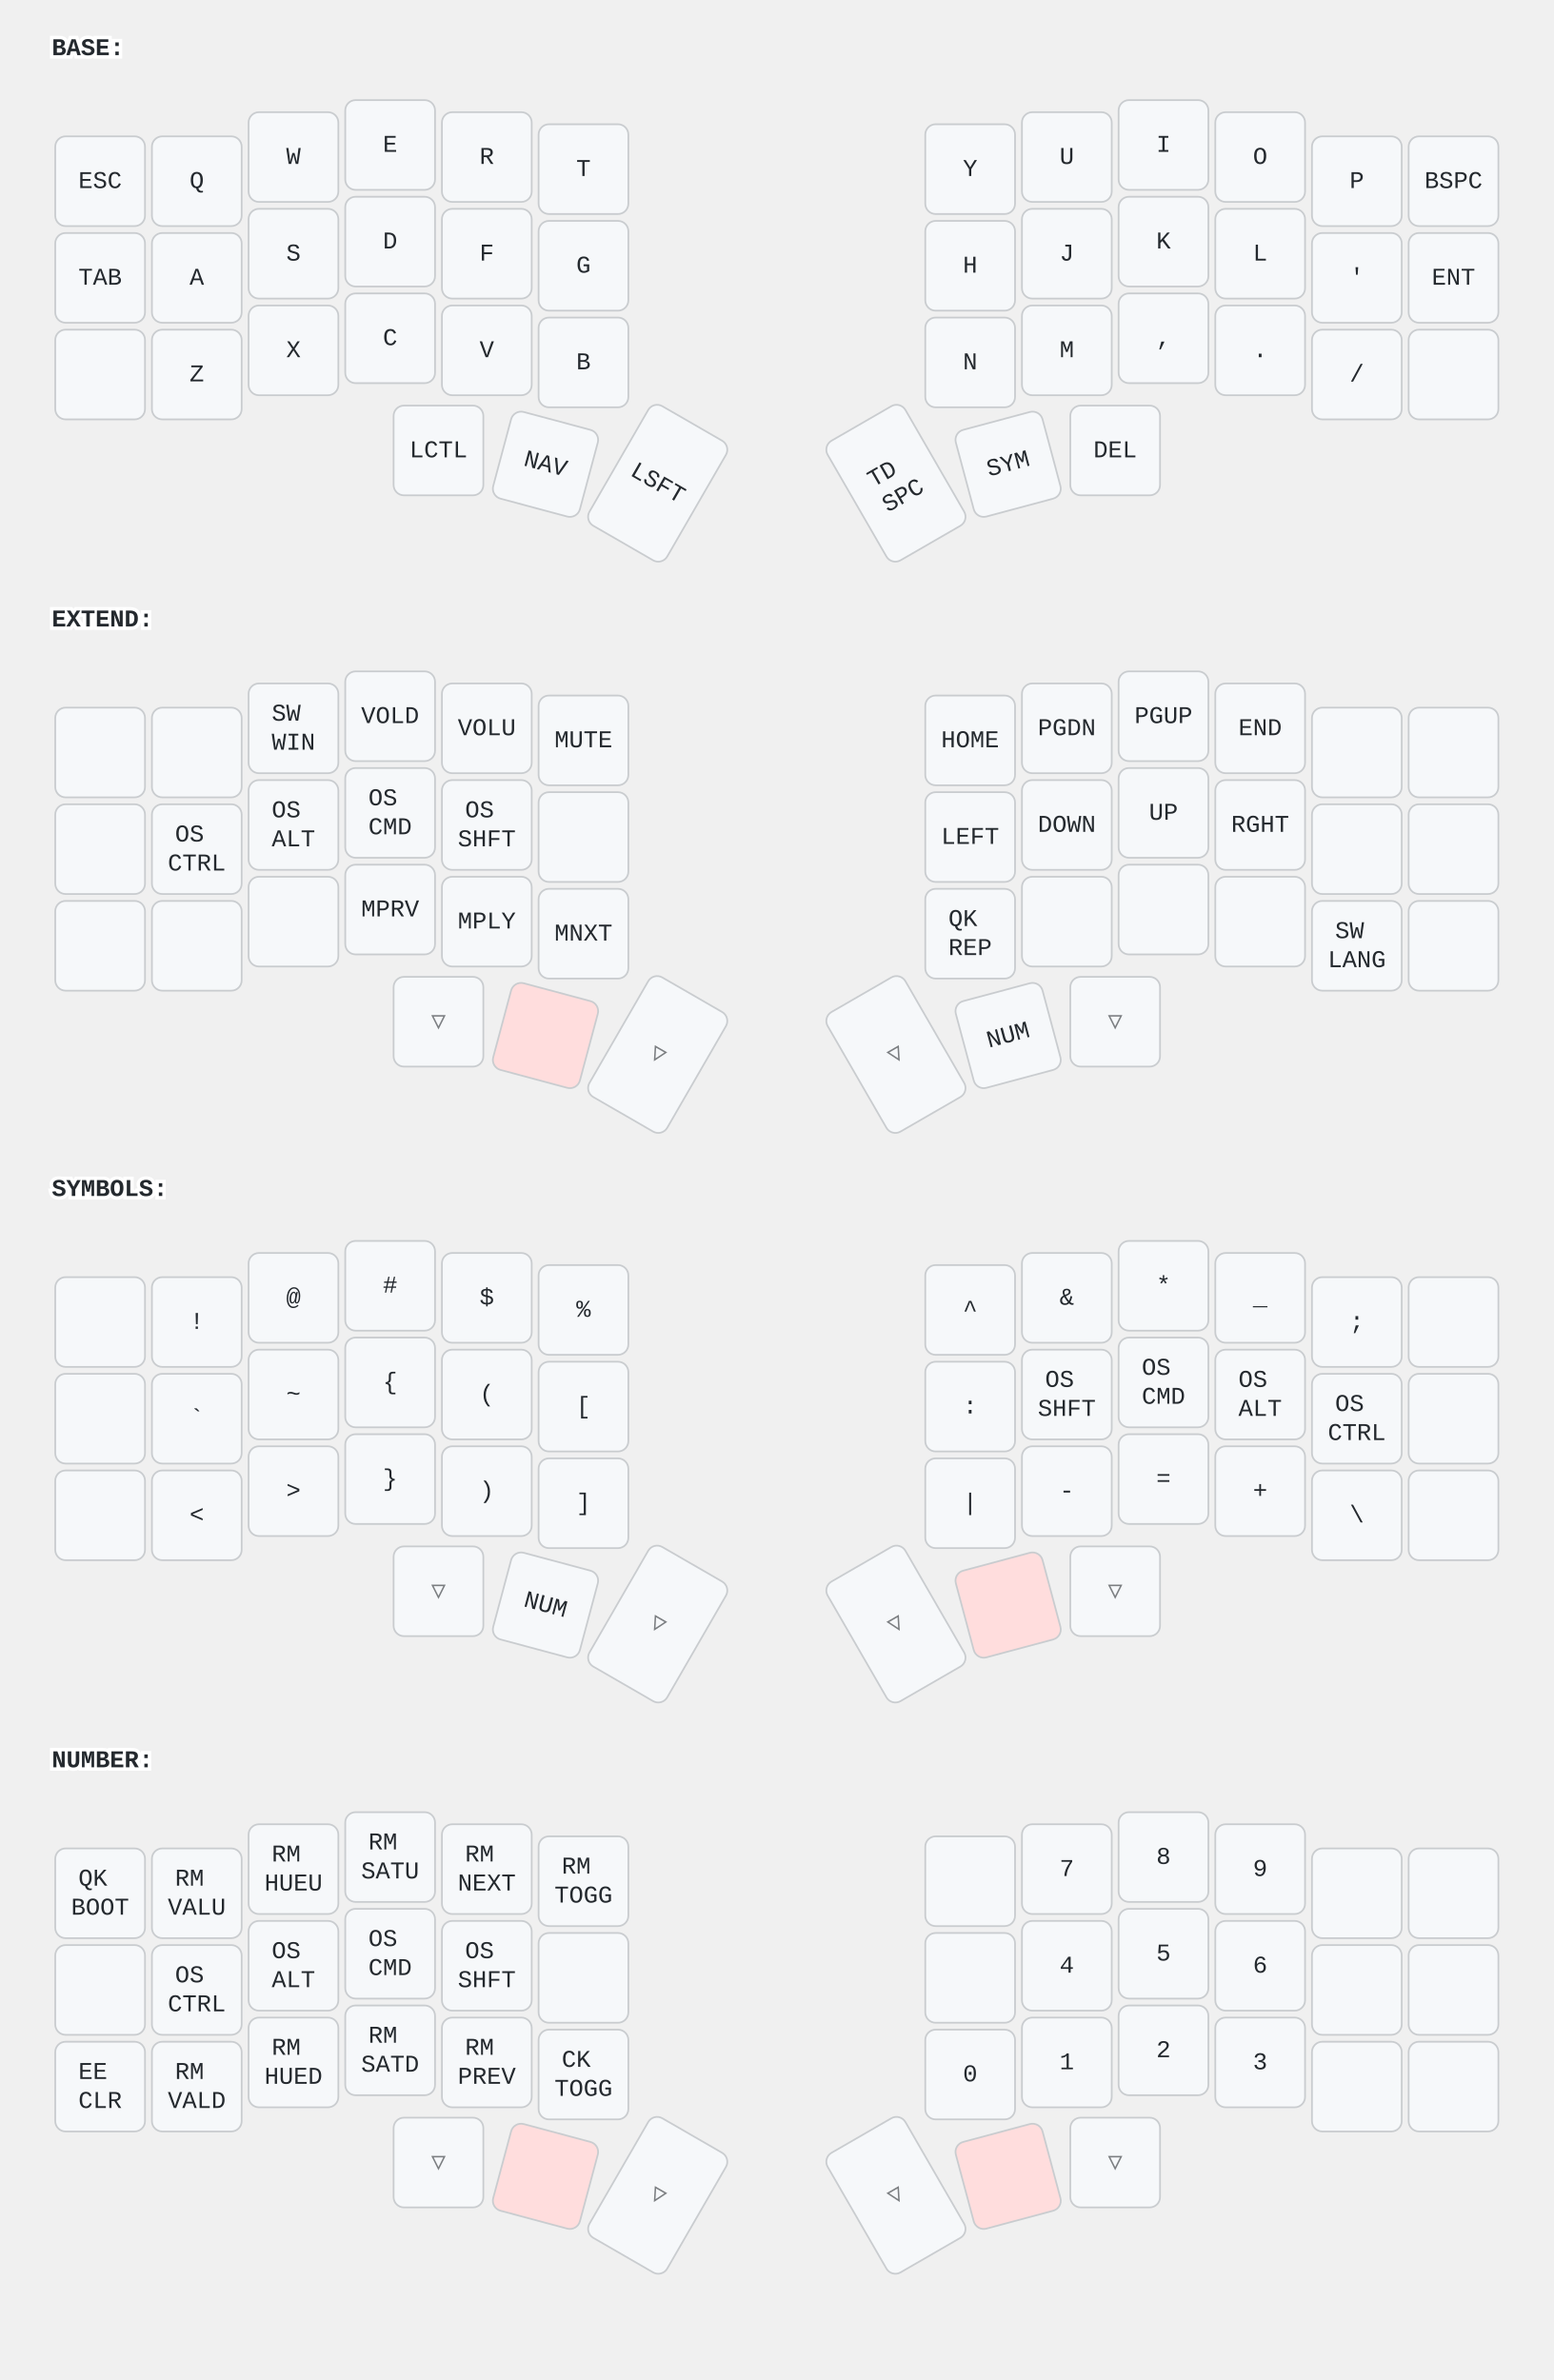
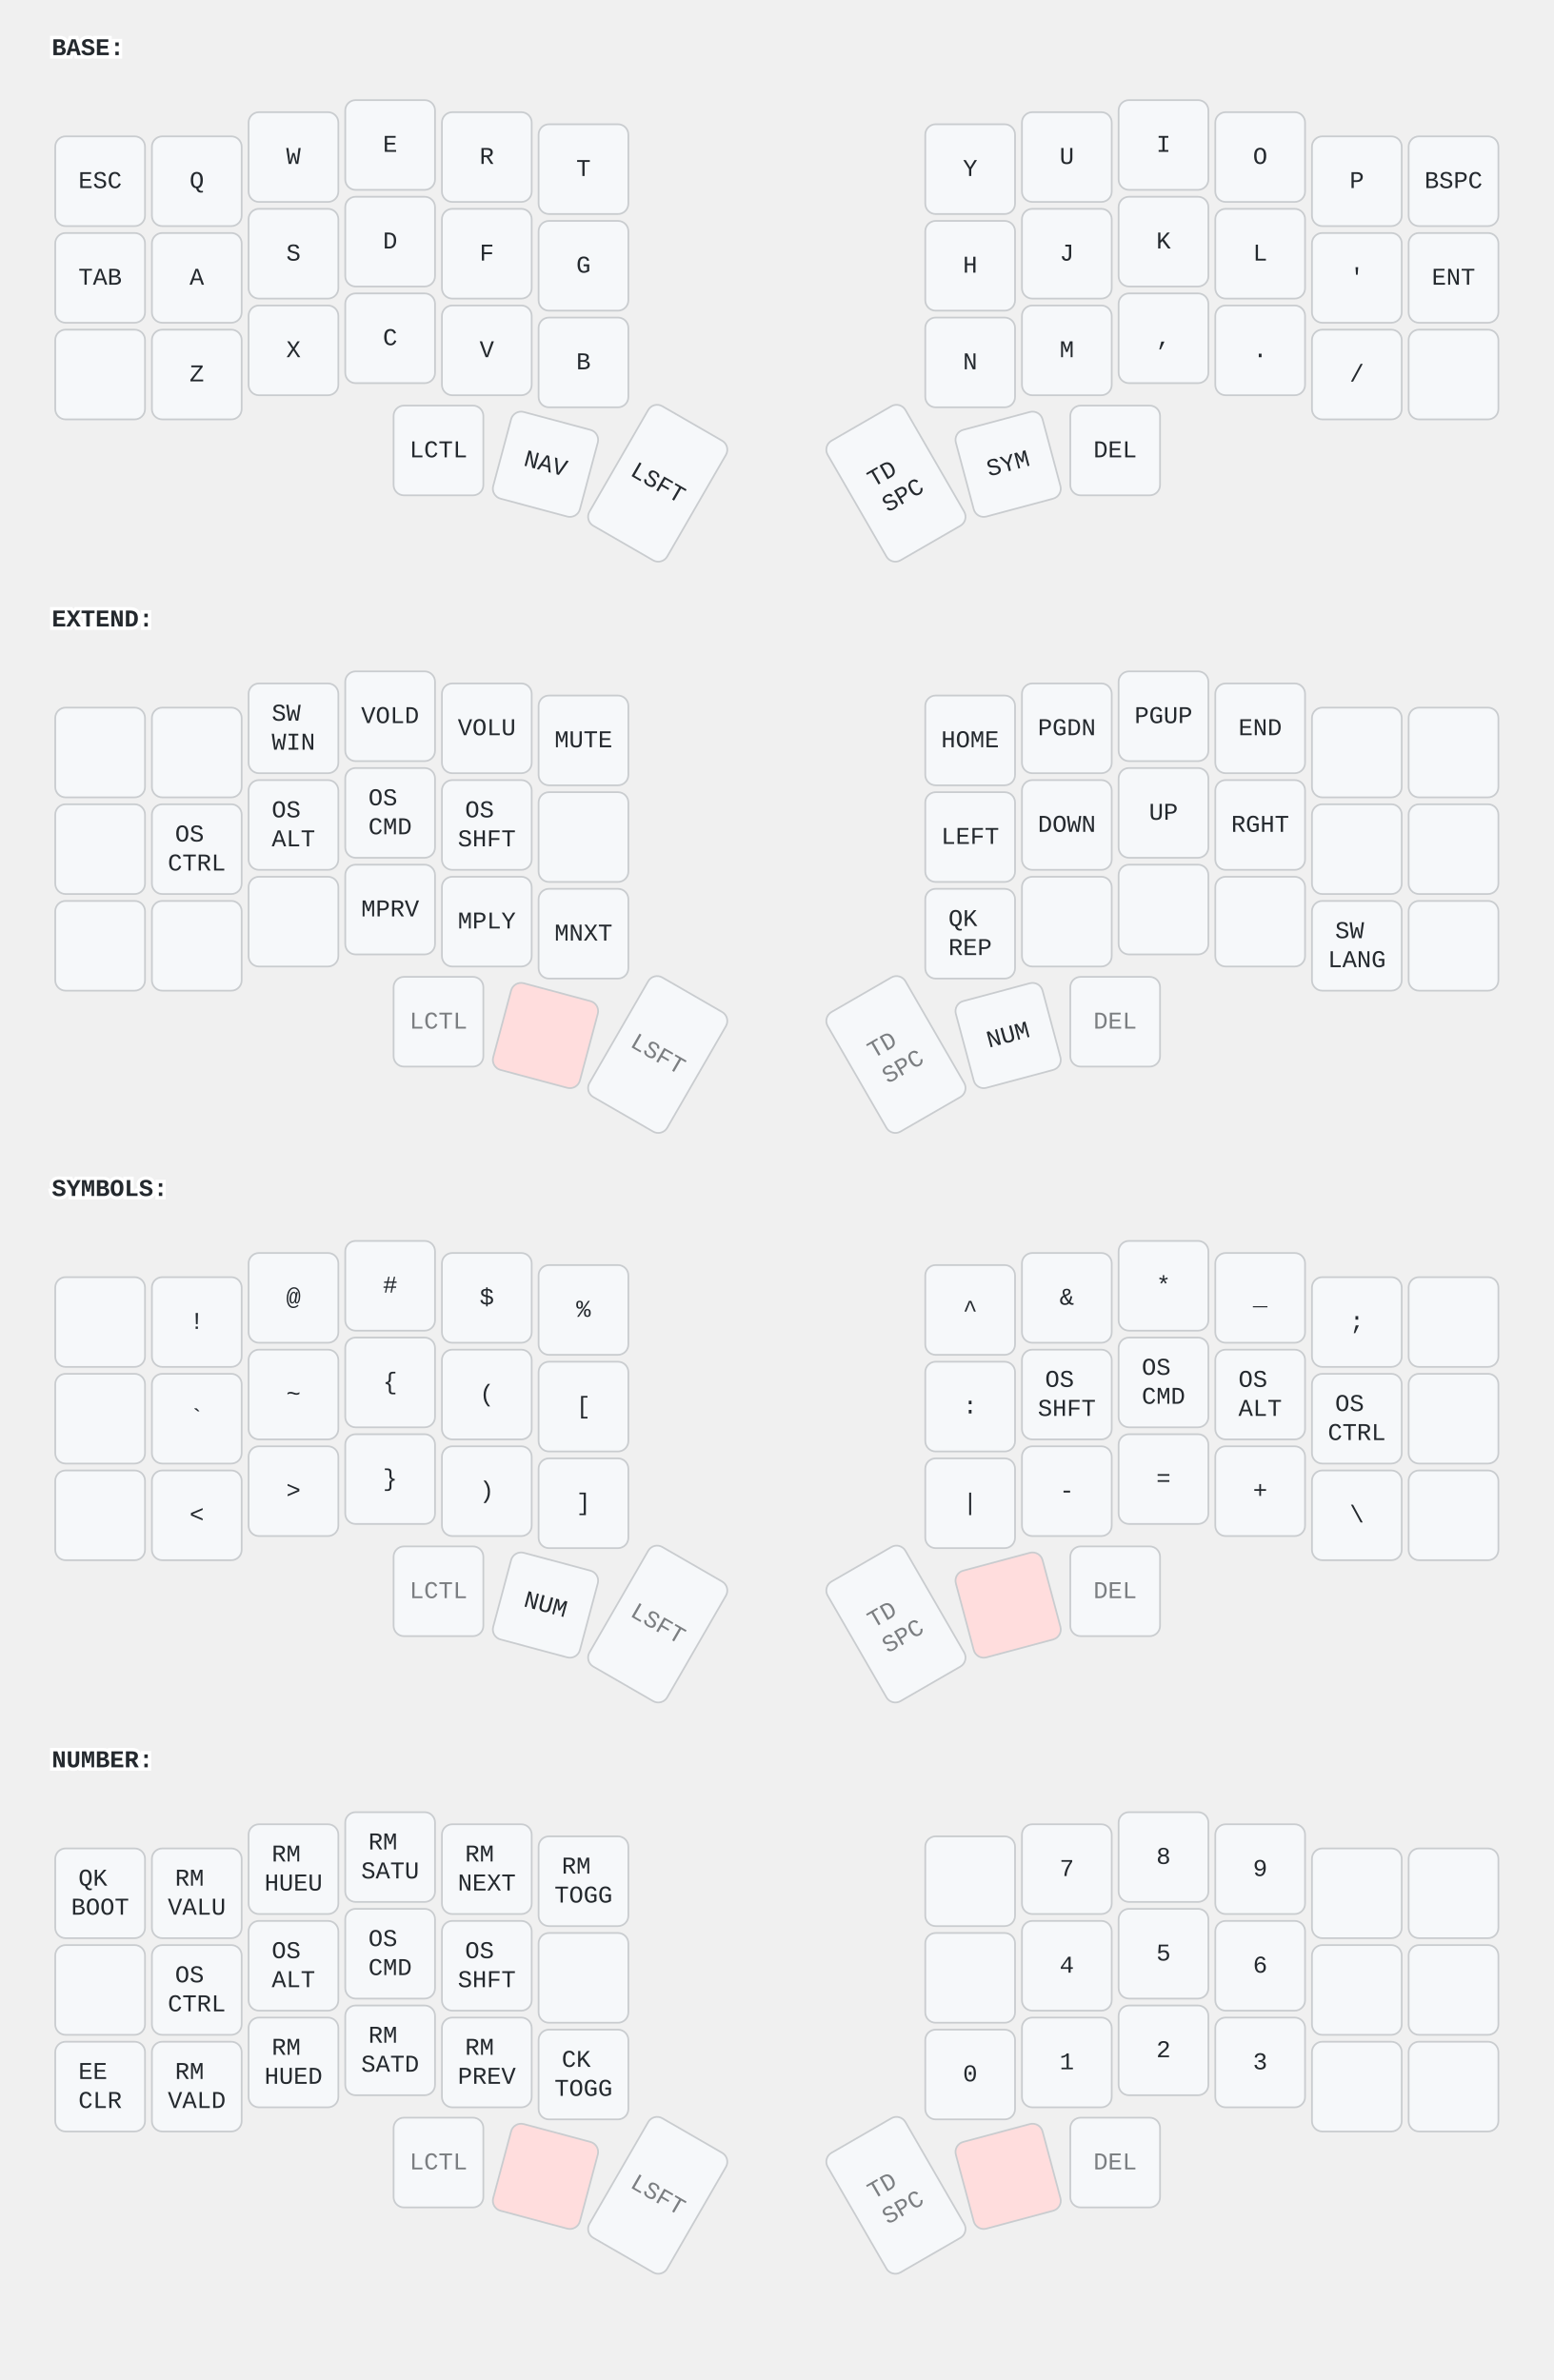
<svg xmlns="http://www.w3.org/2000/svg" width="900" height="1379" viewBox="0 0 900 1379" class="keymap">
  <style>/* inherit to force styles through use tags */
svg path {
    fill: inherit;
}

/* font and background color specifications */
svg.keymap {
    font-family: SFMono-Regular,Consolas,Liberation Mono,Menlo,monospace;
    font-size: 14px;
    font-kerning: normal;
    text-rendering: optimizeLegibility;
    fill: #24292e;
}

/* default key styling */
rect.key {
    fill: #f6f8fa;
}

rect.key, rect.combo {
    stroke: #c9cccf;
    stroke-width: 1;
}

/* default key side styling, only used is draw_key_sides is set */
rect.side {
    filter: brightness(90%);
}

/* color accent for combo boxes */
rect.combo, rect.combo-separate {
    fill: #cdf;
}

/* color accent for held keys */
rect.held, rect.combo.held {
    fill: #fdd;
}

/* color accent for ghost (optional) keys */
rect.ghost, rect.combo.ghost {
    stroke-dasharray: 4, 4;
    stroke-width: 2;
}

text {
    text-anchor: middle;
    dominant-baseline: middle;
}

/* styling for layer labels */
text.label {
    font-weight: bold;
    text-anchor: start;
    stroke: white;
    stroke-width: 4;
    paint-order: stroke;
}

/* styling for optional footer */
text.footer {
    text-anchor: end;
    dominant-baseline: auto;
    stroke: white;
    stroke-width: 4;
    paint-order: stroke;
}

/* styling for combo tap, and key non-tap label text */
text.combo, text.hold, text.shifted, text.left, text.right {
    font-size: 11px;
}

text.hold {
    text-anchor: middle;
    dominant-baseline: auto;
}

text.shifted {
    text-anchor: middle;
    dominant-baseline: hanging;
}

text.left {
    text-anchor: start;
}

text.right {
    text-anchor: end;
}

text.layer-activator {
    text-decoration: underline;
}

/* styling for hold/shifted label text in combo box */
text.combo.hold, text.combo.shifted, text.combo.left, text.combo.right {
    font-size: 8px;
}

/* lighter symbol for transparent keys */
text.trans {
    fill: #7b7e81;
}

/* styling for combo dendrons */
path.combo {
    stroke-width: 1;
    stroke: gray;
    fill: none;
}

/* Start Tabler Icons Cleanup */
/* cannot use height/width with glyphs */
.icon-tabler &gt; path {
    fill: inherit;
    stroke: inherit;
    stroke-width: 2;
}
/* hide tabler's default box */
.icon-tabler &gt; path[stroke="none"][fill="none"] {
    visibility: hidden;
}
/* End Tabler Icons Cleanup */
</style>
  <g transform="translate(30, 0)" class="layer-BASE">
    <text x="0" y="28" class="label" id="BASE">BASE:</text>
    <g transform="translate(0, 56)">
      <g transform="translate(28, 49)" class="key keypos-0">
        <rect rx="6" ry="6" x="-26" y="-26" width="52" height="52" class="key" />
        <text x="0" y="0" class="key tap">ESC</text>
      </g>
      <g transform="translate(84, 49)" class="key keypos-1">
        <rect rx="6" ry="6" x="-26" y="-26" width="52" height="52" class="key" />
        <text x="0" y="0" class="key tap">Q</text>
      </g>
      <g transform="translate(140, 35)" class="key keypos-2">
        <rect rx="6" ry="6" x="-26" y="-26" width="52" height="52" class="key" />
        <text x="0" y="0" class="key tap">W</text>
      </g>
      <g transform="translate(196, 28)" class="key keypos-3">
        <rect rx="6" ry="6" x="-26" y="-26" width="52" height="52" class="key" />
        <text x="0" y="0" class="key tap">E</text>
      </g>
      <g transform="translate(252, 35)" class="key keypos-4">
        <rect rx="6" ry="6" x="-26" y="-26" width="52" height="52" class="key" />
        <text x="0" y="0" class="key tap">R</text>
      </g>
      <g transform="translate(308, 42)" class="key keypos-5">
        <rect rx="6" ry="6" x="-26" y="-26" width="52" height="52" class="key" />
        <text x="0" y="0" class="key tap">T</text>
      </g>
      <g transform="translate(532, 42)" class="key keypos-6">
        <rect rx="6" ry="6" x="-26" y="-26" width="52" height="52" class="key" />
        <text x="0" y="0" class="key tap">Y</text>
      </g>
      <g transform="translate(588, 35)" class="key keypos-7">
        <rect rx="6" ry="6" x="-26" y="-26" width="52" height="52" class="key" />
        <text x="0" y="0" class="key tap">U</text>
      </g>
      <g transform="translate(644, 28)" class="key keypos-8">
        <rect rx="6" ry="6" x="-26" y="-26" width="52" height="52" class="key" />
        <text x="0" y="0" class="key tap">I</text>
      </g>
      <g transform="translate(700, 35)" class="key keypos-9">
        <rect rx="6" ry="6" x="-26" y="-26" width="52" height="52" class="key" />
        <text x="0" y="0" class="key tap">O</text>
      </g>
      <g transform="translate(756, 49)" class="key keypos-10">
        <rect rx="6" ry="6" x="-26" y="-26" width="52" height="52" class="key" />
        <text x="0" y="0" class="key tap">P</text>
      </g>
      <g transform="translate(812, 49)" class="key keypos-11">
        <rect rx="6" ry="6" x="-26" y="-26" width="52" height="52" class="key" />
        <text x="0" y="0" class="key tap">BSPC</text>
      </g>
      <g transform="translate(28, 105)" class="key keypos-12">
        <rect rx="6" ry="6" x="-26" y="-26" width="52" height="52" class="key" />
        <text x="0" y="0" class="key tap">TAB</text>
      </g>
      <g transform="translate(84, 105)" class="key keypos-13">
        <rect rx="6" ry="6" x="-26" y="-26" width="52" height="52" class="key" />
        <text x="0" y="0" class="key tap">A</text>
      </g>
      <g transform="translate(140, 91)" class="key keypos-14">
        <rect rx="6" ry="6" x="-26" y="-26" width="52" height="52" class="key" />
        <text x="0" y="0" class="key tap">S</text>
      </g>
      <g transform="translate(196, 84)" class="key keypos-15">
        <rect rx="6" ry="6" x="-26" y="-26" width="52" height="52" class="key" />
        <text x="0" y="0" class="key tap">D</text>
      </g>
      <g transform="translate(252, 91)" class="key keypos-16">
        <rect rx="6" ry="6" x="-26" y="-26" width="52" height="52" class="key" />
        <text x="0" y="0" class="key tap">F</text>
      </g>
      <g transform="translate(308, 98)" class="key keypos-17">
        <rect rx="6" ry="6" x="-26" y="-26" width="52" height="52" class="key" />
        <text x="0" y="0" class="key tap">G</text>
      </g>
      <g transform="translate(532, 98)" class="key keypos-18">
        <rect rx="6" ry="6" x="-26" y="-26" width="52" height="52" class="key" />
        <text x="0" y="0" class="key tap">H</text>
      </g>
      <g transform="translate(588, 91)" class="key keypos-19">
        <rect rx="6" ry="6" x="-26" y="-26" width="52" height="52" class="key" />
        <text x="0" y="0" class="key tap">J</text>
      </g>
      <g transform="translate(644, 84)" class="key keypos-20">
        <rect rx="6" ry="6" x="-26" y="-26" width="52" height="52" class="key" />
        <text x="0" y="0" class="key tap">K</text>
      </g>
      <g transform="translate(700, 91)" class="key keypos-21">
        <rect rx="6" ry="6" x="-26" y="-26" width="52" height="52" class="key" />
        <text x="0" y="0" class="key tap">L</text>
      </g>
      <g transform="translate(756, 105)" class="key keypos-22">
        <rect rx="6" ry="6" x="-26" y="-26" width="52" height="52" class="key" />
        <text x="0" y="0" class="key tap">'</text>
      </g>
      <g transform="translate(812, 105)" class="key keypos-23">
        <rect rx="6" ry="6" x="-26" y="-26" width="52" height="52" class="key" />
        <text x="0" y="0" class="key tap">ENT</text>
      </g>
      <g transform="translate(28, 161)" class="key keypos-24">
        <rect rx="6" ry="6" x="-26" y="-26" width="52" height="52" class="key" />
      </g>
      <g transform="translate(84, 161)" class="key keypos-25">
        <rect rx="6" ry="6" x="-26" y="-26" width="52" height="52" class="key" />
        <text x="0" y="0" class="key tap">Z</text>
      </g>
      <g transform="translate(140, 147)" class="key keypos-26">
        <rect rx="6" ry="6" x="-26" y="-26" width="52" height="52" class="key" />
        <text x="0" y="0" class="key tap">X</text>
      </g>
      <g transform="translate(196, 140)" class="key keypos-27">
        <rect rx="6" ry="6" x="-26" y="-26" width="52" height="52" class="key" />
        <text x="0" y="0" class="key tap">C</text>
      </g>
      <g transform="translate(252, 147)" class="key keypos-28">
        <rect rx="6" ry="6" x="-26" y="-26" width="52" height="52" class="key" />
        <text x="0" y="0" class="key tap">V</text>
      </g>
      <g transform="translate(308, 154)" class="key keypos-29">
        <rect rx="6" ry="6" x="-26" y="-26" width="52" height="52" class="key" />
        <text x="0" y="0" class="key tap">B</text>
      </g>
      <g transform="translate(532, 154)" class="key keypos-30">
        <rect rx="6" ry="6" x="-26" y="-26" width="52" height="52" class="key" />
        <text x="0" y="0" class="key tap">N</text>
      </g>
      <g transform="translate(588, 147)" class="key keypos-31">
        <rect rx="6" ry="6" x="-26" y="-26" width="52" height="52" class="key" />
        <text x="0" y="0" class="key tap">M</text>
      </g>
      <g transform="translate(644, 140)" class="key keypos-32">
        <rect rx="6" ry="6" x="-26" y="-26" width="52" height="52" class="key" />
        <text x="0" y="0" class="key tap">,</text>
      </g>
      <g transform="translate(700, 147)" class="key keypos-33">
        <rect rx="6" ry="6" x="-26" y="-26" width="52" height="52" class="key" />
        <text x="0" y="0" class="key tap">.</text>
      </g>
      <g transform="translate(756, 161)" class="key keypos-34">
        <rect rx="6" ry="6" x="-26" y="-26" width="52" height="52" class="key" />
        <text x="0" y="0" class="key tap">/</text>
      </g>
      <g transform="translate(812, 161)" class="key keypos-35">
        <rect rx="6" ry="6" x="-26" y="-26" width="52" height="52" class="key" />
      </g>
      <g transform="translate(224, 205)" class="key keypos-36">
        <rect rx="6" ry="6" x="-26" y="-26" width="52" height="52" class="key" />
        <text x="0" y="0" class="key tap">LCTL</text>
      </g>
      <g transform="translate(286, 213) rotate(15.0)" class="key keypos-37">
        <rect rx="6" ry="6" x="-26" y="-26" width="52" height="52" class="key" />
        <text x="0" y="0" class="key tap">NAV</text>
      </g>
      <g transform="translate(351, 224) rotate(30.0)" class="key keypos-38">
        <rect rx="6" ry="6" x="-26" y="-40" width="52" height="80" class="key" />
        <text x="0" y="0" class="key tap">LSFT</text>
      </g>
      <g transform="translate(489, 224) rotate(-30.0)" class="key keypos-39">
        <rect rx="6" ry="6" x="-26" y="-40" width="52" height="80" class="key" />
        <text x="0" y="0" class="key tap">
          <tspan x="0" dy="-0.6em">TD</tspan>
          <tspan x="0" dy="1.2em">SPC</tspan>
        </text>
      </g>
      <g transform="translate(554, 213) rotate(-15.0)" class="key keypos-40">
        <rect rx="6" ry="6" x="-26" y="-26" width="52" height="52" class="key" />
        <text x="0" y="0" class="key tap">SYM</text>
      </g>
      <g transform="translate(616, 205)" class="key keypos-41">
        <rect rx="6" ry="6" x="-26" y="-26" width="52" height="52" class="key" />
        <text x="0" y="0" class="key tap">DEL</text>
      </g>
    </g>
  </g>
  <g transform="translate(30, 331)" class="layer-EXTEND">
    <text x="0" y="28" class="label" id="EXTEND">EXTEND:</text>
    <g transform="translate(0, 56)">
      <g transform="translate(28, 49)" class="key keypos-0">
        <rect rx="6" ry="6" x="-26" y="-26" width="52" height="52" class="key" />
      </g>
      <g transform="translate(84, 49)" class="key keypos-1">
        <rect rx="6" ry="6" x="-26" y="-26" width="52" height="52" class="key" />
      </g>
      <g transform="translate(140, 35)" class="key keypos-2">
        <rect rx="6" ry="6" x="-26" y="-26" width="52" height="52" class="key" />
        <text x="0" y="0" class="key tap">
          <tspan x="0" dy="-0.6em">SW</tspan>
          <tspan x="0" dy="1.2em">WIN</tspan>
        </text>
      </g>
      <g transform="translate(196, 28)" class="key keypos-3">
        <rect rx="6" ry="6" x="-26" y="-26" width="52" height="52" class="key" />
        <text x="0" y="0" class="key tap">VOLD</text>
      </g>
      <g transform="translate(252, 35)" class="key keypos-4">
        <rect rx="6" ry="6" x="-26" y="-26" width="52" height="52" class="key" />
        <text x="0" y="0" class="key tap">VOLU</text>
      </g>
      <g transform="translate(308, 42)" class="key keypos-5">
        <rect rx="6" ry="6" x="-26" y="-26" width="52" height="52" class="key" />
        <text x="0" y="0" class="key tap">MUTE</text>
      </g>
      <g transform="translate(532, 42)" class="key keypos-6">
        <rect rx="6" ry="6" x="-26" y="-26" width="52" height="52" class="key" />
        <text x="0" y="0" class="key tap">HOME</text>
      </g>
      <g transform="translate(588, 35)" class="key keypos-7">
        <rect rx="6" ry="6" x="-26" y="-26" width="52" height="52" class="key" />
        <text x="0" y="0" class="key tap">PGDN</text>
      </g>
      <g transform="translate(644, 28)" class="key keypos-8">
        <rect rx="6" ry="6" x="-26" y="-26" width="52" height="52" class="key" />
        <text x="0" y="0" class="key tap">PGUP</text>
      </g>
      <g transform="translate(700, 35)" class="key keypos-9">
        <rect rx="6" ry="6" x="-26" y="-26" width="52" height="52" class="key" />
        <text x="0" y="0" class="key tap">END</text>
      </g>
      <g transform="translate(756, 49)" class="key keypos-10">
        <rect rx="6" ry="6" x="-26" y="-26" width="52" height="52" class="key" />
      </g>
      <g transform="translate(812, 49)" class="key keypos-11">
        <rect rx="6" ry="6" x="-26" y="-26" width="52" height="52" class="key" />
      </g>
      <g transform="translate(28, 105)" class="key keypos-12">
        <rect rx="6" ry="6" x="-26" y="-26" width="52" height="52" class="key" />
      </g>
      <g transform="translate(84, 105)" class="key keypos-13">
        <rect rx="6" ry="6" x="-26" y="-26" width="52" height="52" class="key" />
        <text x="0" y="0" class="key tap">
          <tspan x="0" dy="-0.6em">OS</tspan>
          <tspan x="0" dy="1.2em">CTRL</tspan>
        </text>
      </g>
      <g transform="translate(140, 91)" class="key keypos-14">
        <rect rx="6" ry="6" x="-26" y="-26" width="52" height="52" class="key" />
        <text x="0" y="0" class="key tap">
          <tspan x="0" dy="-0.6em">OS</tspan>
          <tspan x="0" dy="1.2em">ALT</tspan>
        </text>
      </g>
      <g transform="translate(196, 84)" class="key keypos-15">
        <rect rx="6" ry="6" x="-26" y="-26" width="52" height="52" class="key" />
        <text x="0" y="0" class="key tap">
          <tspan x="0" dy="-0.6em">OS</tspan>
          <tspan x="0" dy="1.2em">CMD</tspan>
        </text>
      </g>
      <g transform="translate(252, 91)" class="key keypos-16">
        <rect rx="6" ry="6" x="-26" y="-26" width="52" height="52" class="key" />
        <text x="0" y="0" class="key tap">
          <tspan x="0" dy="-0.6em">OS</tspan>
          <tspan x="0" dy="1.2em">SHFT</tspan>
        </text>
      </g>
      <g transform="translate(308, 98)" class="key keypos-17">
        <rect rx="6" ry="6" x="-26" y="-26" width="52" height="52" class="key" />
      </g>
      <g transform="translate(532, 98)" class="key keypos-18">
        <rect rx="6" ry="6" x="-26" y="-26" width="52" height="52" class="key" />
        <text x="0" y="0" class="key tap">LEFT</text>
      </g>
      <g transform="translate(588, 91)" class="key keypos-19">
        <rect rx="6" ry="6" x="-26" y="-26" width="52" height="52" class="key" />
        <text x="0" y="0" class="key tap">DOWN</text>
      </g>
      <g transform="translate(644, 84)" class="key keypos-20">
        <rect rx="6" ry="6" x="-26" y="-26" width="52" height="52" class="key" />
        <text x="0" y="0" class="key tap">UP</text>
      </g>
      <g transform="translate(700, 91)" class="key keypos-21">
        <rect rx="6" ry="6" x="-26" y="-26" width="52" height="52" class="key" />
        <text x="0" y="0" class="key tap">RGHT</text>
      </g>
      <g transform="translate(756, 105)" class="key keypos-22">
        <rect rx="6" ry="6" x="-26" y="-26" width="52" height="52" class="key" />
      </g>
      <g transform="translate(812, 105)" class="key keypos-23">
        <rect rx="6" ry="6" x="-26" y="-26" width="52" height="52" class="key" />
      </g>
      <g transform="translate(28, 161)" class="key keypos-24">
        <rect rx="6" ry="6" x="-26" y="-26" width="52" height="52" class="key" />
      </g>
      <g transform="translate(84, 161)" class="key keypos-25">
        <rect rx="6" ry="6" x="-26" y="-26" width="52" height="52" class="key" />
      </g>
      <g transform="translate(140, 147)" class="key keypos-26">
        <rect rx="6" ry="6" x="-26" y="-26" width="52" height="52" class="key" />
      </g>
      <g transform="translate(196, 140)" class="key keypos-27">
        <rect rx="6" ry="6" x="-26" y="-26" width="52" height="52" class="key" />
        <text x="0" y="0" class="key tap">MPRV</text>
      </g>
      <g transform="translate(252, 147)" class="key keypos-28">
        <rect rx="6" ry="6" x="-26" y="-26" width="52" height="52" class="key" />
        <text x="0" y="0" class="key tap">MPLY</text>
      </g>
      <g transform="translate(308, 154)" class="key keypos-29">
        <rect rx="6" ry="6" x="-26" y="-26" width="52" height="52" class="key" />
        <text x="0" y="0" class="key tap">MNXT</text>
      </g>
      <g transform="translate(532, 154)" class="key keypos-30">
        <rect rx="6" ry="6" x="-26" y="-26" width="52" height="52" class="key" />
        <text x="0" y="0" class="key tap">
          <tspan x="0" dy="-0.6em">QK</tspan>
          <tspan x="0" dy="1.2em">REP</tspan>
        </text>
      </g>
      <g transform="translate(588, 147)" class="key keypos-31">
        <rect rx="6" ry="6" x="-26" y="-26" width="52" height="52" class="key" />
      </g>
      <g transform="translate(644, 140)" class="key keypos-32">
        <rect rx="6" ry="6" x="-26" y="-26" width="52" height="52" class="key" />
      </g>
      <g transform="translate(700, 147)" class="key keypos-33">
        <rect rx="6" ry="6" x="-26" y="-26" width="52" height="52" class="key" />
      </g>
      <g transform="translate(756, 161)" class="key keypos-34">
        <rect rx="6" ry="6" x="-26" y="-26" width="52" height="52" class="key" />
        <text x="0" y="0" class="key tap">
          <tspan x="0" dy="-0.6em">SW</tspan>
          <tspan x="0" dy="1.2em">LANG</tspan>
        </text>
      </g>
      <g transform="translate(812, 161)" class="key keypos-35">
        <rect rx="6" ry="6" x="-26" y="-26" width="52" height="52" class="key" />
      </g>
      <g transform="translate(224, 205)" class="key trans keypos-36">
        <rect rx="6" ry="6" x="-26" y="-26" width="52" height="52" class="key trans" />
-         <text x="0" y="0" class="key trans tap">▽</text>
+         <text x="0" y="0" class="key trans tap">LCTL</text>
      </g>
      <g transform="translate(286, 213) rotate(15.0)" class="key held keypos-37">
        <rect rx="6" ry="6" x="-26" y="-26" width="52" height="52" class="key held" />
      </g>
      <g transform="translate(351, 224) rotate(30.0)" class="key trans keypos-38">
        <rect rx="6" ry="6" x="-26" y="-40" width="52" height="80" class="key trans" />
-         <text x="0" y="0" class="key trans tap">▽</text>
+         <text x="0" y="0" class="key trans tap">LSFT</text>
      </g>
      <g transform="translate(489, 224) rotate(-30.0)" class="key trans keypos-39">
        <rect rx="6" ry="6" x="-26" y="-40" width="52" height="80" class="key trans" />
-         <text x="0" y="0" class="key trans tap">▽</text>
+         <text x="0" y="0" class="key trans tap">
+           <tspan x="0" dy="-0.6em">TD</tspan>
+           <tspan x="0" dy="1.2em">SPC</tspan>
+         </text>
      </g>
      <g transform="translate(554, 213) rotate(-15.0)" class="key keypos-40">
        <rect rx="6" ry="6" x="-26" y="-26" width="52" height="52" class="key" />
        <text x="0" y="0" class="key tap">NUM</text>
      </g>
      <g transform="translate(616, 205)" class="key trans keypos-41">
        <rect rx="6" ry="6" x="-26" y="-26" width="52" height="52" class="key trans" />
-         <text x="0" y="0" class="key trans tap">▽</text>
+         <text x="0" y="0" class="key trans tap">DEL</text>
      </g>
    </g>
  </g>
  <g transform="translate(30, 661)" class="layer-SYMBOLS">
    <text x="0" y="28" class="label" id="SYMBOLS">SYMBOLS:</text>
    <g transform="translate(0, 56)">
      <g transform="translate(28, 49)" class="key keypos-0">
        <rect rx="6" ry="6" x="-26" y="-26" width="52" height="52" class="key" />
      </g>
      <g transform="translate(84, 49)" class="key keypos-1">
        <rect rx="6" ry="6" x="-26" y="-26" width="52" height="52" class="key" />
        <text x="0" y="0" class="key tap">!</text>
      </g>
      <g transform="translate(140, 35)" class="key keypos-2">
        <rect rx="6" ry="6" x="-26" y="-26" width="52" height="52" class="key" />
        <text x="0" y="0" class="key tap">@</text>
      </g>
      <g transform="translate(196, 28)" class="key keypos-3">
        <rect rx="6" ry="6" x="-26" y="-26" width="52" height="52" class="key" />
        <text x="0" y="0" class="key tap">#</text>
      </g>
      <g transform="translate(252, 35)" class="key keypos-4">
        <rect rx="6" ry="6" x="-26" y="-26" width="52" height="52" class="key" />
        <text x="0" y="0" class="key tap">$</text>
      </g>
      <g transform="translate(308, 42)" class="key keypos-5">
        <rect rx="6" ry="6" x="-26" y="-26" width="52" height="52" class="key" />
        <text x="0" y="0" class="key tap">%</text>
      </g>
      <g transform="translate(532, 42)" class="key keypos-6">
        <rect rx="6" ry="6" x="-26" y="-26" width="52" height="52" class="key" />
        <text x="0" y="0" class="key tap">^</text>
      </g>
      <g transform="translate(588, 35)" class="key keypos-7">
        <rect rx="6" ry="6" x="-26" y="-26" width="52" height="52" class="key" />
        <text x="0" y="0" class="key tap">&amp;</text>
      </g>
      <g transform="translate(644, 28)" class="key keypos-8">
        <rect rx="6" ry="6" x="-26" y="-26" width="52" height="52" class="key" />
        <text x="0" y="0" class="key tap">*</text>
      </g>
      <g transform="translate(700, 35)" class="key keypos-9">
        <rect rx="6" ry="6" x="-26" y="-26" width="52" height="52" class="key" />
        <text x="0" y="0" class="key tap">_</text>
      </g>
      <g transform="translate(756, 49)" class="key keypos-10">
        <rect rx="6" ry="6" x="-26" y="-26" width="52" height="52" class="key" />
        <text x="0" y="0" class="key tap">;</text>
      </g>
      <g transform="translate(812, 49)" class="key keypos-11">
        <rect rx="6" ry="6" x="-26" y="-26" width="52" height="52" class="key" />
      </g>
      <g transform="translate(28, 105)" class="key keypos-12">
        <rect rx="6" ry="6" x="-26" y="-26" width="52" height="52" class="key" />
      </g>
      <g transform="translate(84, 105)" class="key keypos-13">
        <rect rx="6" ry="6" x="-26" y="-26" width="52" height="52" class="key" />
        <text x="0" y="0" class="key tap">`</text>
      </g>
      <g transform="translate(140, 91)" class="key keypos-14">
        <rect rx="6" ry="6" x="-26" y="-26" width="52" height="52" class="key" />
        <text x="0" y="0" class="key tap">~</text>
      </g>
      <g transform="translate(196, 84)" class="key keypos-15">
        <rect rx="6" ry="6" x="-26" y="-26" width="52" height="52" class="key" />
        <text x="0" y="0" class="key tap">{</text>
      </g>
      <g transform="translate(252, 91)" class="key keypos-16">
        <rect rx="6" ry="6" x="-26" y="-26" width="52" height="52" class="key" />
        <text x="0" y="0" class="key tap">(</text>
      </g>
      <g transform="translate(308, 98)" class="key keypos-17">
        <rect rx="6" ry="6" x="-26" y="-26" width="52" height="52" class="key" />
        <text x="0" y="0" class="key tap">[</text>
      </g>
      <g transform="translate(532, 98)" class="key keypos-18">
        <rect rx="6" ry="6" x="-26" y="-26" width="52" height="52" class="key" />
        <text x="0" y="0" class="key tap">:</text>
      </g>
      <g transform="translate(588, 91)" class="key keypos-19">
        <rect rx="6" ry="6" x="-26" y="-26" width="52" height="52" class="key" />
        <text x="0" y="0" class="key tap">
          <tspan x="0" dy="-0.6em">OS</tspan>
          <tspan x="0" dy="1.2em">SHFT</tspan>
        </text>
      </g>
      <g transform="translate(644, 84)" class="key keypos-20">
        <rect rx="6" ry="6" x="-26" y="-26" width="52" height="52" class="key" />
        <text x="0" y="0" class="key tap">
          <tspan x="0" dy="-0.6em">OS</tspan>
          <tspan x="0" dy="1.2em">CMD</tspan>
        </text>
      </g>
      <g transform="translate(700, 91)" class="key keypos-21">
        <rect rx="6" ry="6" x="-26" y="-26" width="52" height="52" class="key" />
        <text x="0" y="0" class="key tap">
          <tspan x="0" dy="-0.6em">OS</tspan>
          <tspan x="0" dy="1.2em">ALT</tspan>
        </text>
      </g>
      <g transform="translate(756, 105)" class="key keypos-22">
        <rect rx="6" ry="6" x="-26" y="-26" width="52" height="52" class="key" />
        <text x="0" y="0" class="key tap">
          <tspan x="0" dy="-0.6em">OS</tspan>
          <tspan x="0" dy="1.2em">CTRL</tspan>
        </text>
      </g>
      <g transform="translate(812, 105)" class="key keypos-23">
        <rect rx="6" ry="6" x="-26" y="-26" width="52" height="52" class="key" />
      </g>
      <g transform="translate(28, 161)" class="key keypos-24">
        <rect rx="6" ry="6" x="-26" y="-26" width="52" height="52" class="key" />
      </g>
      <g transform="translate(84, 161)" class="key keypos-25">
        <rect rx="6" ry="6" x="-26" y="-26" width="52" height="52" class="key" />
        <text x="0" y="0" class="key tap">&lt;</text>
      </g>
      <g transform="translate(140, 147)" class="key keypos-26">
        <rect rx="6" ry="6" x="-26" y="-26" width="52" height="52" class="key" />
        <text x="0" y="0" class="key tap">&gt;</text>
      </g>
      <g transform="translate(196, 140)" class="key keypos-27">
        <rect rx="6" ry="6" x="-26" y="-26" width="52" height="52" class="key" />
        <text x="0" y="0" class="key tap">}</text>
      </g>
      <g transform="translate(252, 147)" class="key keypos-28">
        <rect rx="6" ry="6" x="-26" y="-26" width="52" height="52" class="key" />
        <text x="0" y="0" class="key tap">)</text>
      </g>
      <g transform="translate(308, 154)" class="key keypos-29">
        <rect rx="6" ry="6" x="-26" y="-26" width="52" height="52" class="key" />
        <text x="0" y="0" class="key tap">]</text>
      </g>
      <g transform="translate(532, 154)" class="key keypos-30">
        <rect rx="6" ry="6" x="-26" y="-26" width="52" height="52" class="key" />
        <text x="0" y="0" class="key tap">|</text>
      </g>
      <g transform="translate(588, 147)" class="key keypos-31">
        <rect rx="6" ry="6" x="-26" y="-26" width="52" height="52" class="key" />
        <text x="0" y="0" class="key tap">-</text>
      </g>
      <g transform="translate(644, 140)" class="key keypos-32">
        <rect rx="6" ry="6" x="-26" y="-26" width="52" height="52" class="key" />
        <text x="0" y="0" class="key tap">=</text>
      </g>
      <g transform="translate(700, 147)" class="key keypos-33">
        <rect rx="6" ry="6" x="-26" y="-26" width="52" height="52" class="key" />
        <text x="0" y="0" class="key tap">+</text>
      </g>
      <g transform="translate(756, 161)" class="key keypos-34">
        <rect rx="6" ry="6" x="-26" y="-26" width="52" height="52" class="key" />
        <text x="0" y="0" class="key tap">\</text>
      </g>
      <g transform="translate(812, 161)" class="key keypos-35">
        <rect rx="6" ry="6" x="-26" y="-26" width="52" height="52" class="key" />
      </g>
      <g transform="translate(224, 205)" class="key trans keypos-36">
        <rect rx="6" ry="6" x="-26" y="-26" width="52" height="52" class="key trans" />
-         <text x="0" y="0" class="key trans tap">▽</text>
+         <text x="0" y="0" class="key trans tap">LCTL</text>
      </g>
      <g transform="translate(286, 213) rotate(15.0)" class="key keypos-37">
        <rect rx="6" ry="6" x="-26" y="-26" width="52" height="52" class="key" />
        <text x="0" y="0" class="key tap">NUM</text>
      </g>
      <g transform="translate(351, 224) rotate(30.0)" class="key trans keypos-38">
        <rect rx="6" ry="6" x="-26" y="-40" width="52" height="80" class="key trans" />
-         <text x="0" y="0" class="key trans tap">▽</text>
+         <text x="0" y="0" class="key trans tap">LSFT</text>
      </g>
      <g transform="translate(489, 224) rotate(-30.0)" class="key trans keypos-39">
        <rect rx="6" ry="6" x="-26" y="-40" width="52" height="80" class="key trans" />
-         <text x="0" y="0" class="key trans tap">▽</text>
+         <text x="0" y="0" class="key trans tap">
+           <tspan x="0" dy="-0.6em">TD</tspan>
+           <tspan x="0" dy="1.2em">SPC</tspan>
+         </text>
      </g>
      <g transform="translate(554, 213) rotate(-15.0)" class="key held keypos-40">
        <rect rx="6" ry="6" x="-26" y="-26" width="52" height="52" class="key held" />
      </g>
      <g transform="translate(616, 205)" class="key trans keypos-41">
        <rect rx="6" ry="6" x="-26" y="-26" width="52" height="52" class="key trans" />
-         <text x="0" y="0" class="key trans tap">▽</text>
+         <text x="0" y="0" class="key trans tap">DEL</text>
      </g>
    </g>
  </g>
  <g transform="translate(30, 992)" class="layer-NUMBER">
    <text x="0" y="28" class="label" id="NUMBER">NUMBER:</text>
    <g transform="translate(0, 56)">
      <g transform="translate(28, 49)" class="key keypos-0">
        <rect rx="6" ry="6" x="-26" y="-26" width="52" height="52" class="key" />
        <text x="0" y="0" class="key tap">
          <tspan x="0" dy="-0.6em">QK</tspan>
          <tspan x="0" dy="1.2em">BOOT</tspan>
        </text>
      </g>
      <g transform="translate(84, 49)" class="key keypos-1">
        <rect rx="6" ry="6" x="-26" y="-26" width="52" height="52" class="key" />
        <text x="0" y="0" class="key tap">
          <tspan x="0" dy="-0.6em">RM</tspan>
          <tspan x="0" dy="1.2em">VALU</tspan>
        </text>
      </g>
      <g transform="translate(140, 35)" class="key keypos-2">
        <rect rx="6" ry="6" x="-26" y="-26" width="52" height="52" class="key" />
        <text x="0" y="0" class="key tap">
          <tspan x="0" dy="-0.6em">RM</tspan>
          <tspan x="0" dy="1.2em">HUEU</tspan>
        </text>
      </g>
      <g transform="translate(196, 28)" class="key keypos-3">
        <rect rx="6" ry="6" x="-26" y="-26" width="52" height="52" class="key" />
        <text x="0" y="0" class="key tap">
          <tspan x="0" dy="-0.6em">RM</tspan>
          <tspan x="0" dy="1.2em">SATU</tspan>
        </text>
      </g>
      <g transform="translate(252, 35)" class="key keypos-4">
        <rect rx="6" ry="6" x="-26" y="-26" width="52" height="52" class="key" />
        <text x="0" y="0" class="key tap">
          <tspan x="0" dy="-0.6em">RM</tspan>
          <tspan x="0" dy="1.2em">NEXT</tspan>
        </text>
      </g>
      <g transform="translate(308, 42)" class="key keypos-5">
        <rect rx="6" ry="6" x="-26" y="-26" width="52" height="52" class="key" />
        <text x="0" y="0" class="key tap">
          <tspan x="0" dy="-0.6em">RM</tspan>
          <tspan x="0" dy="1.2em">TOGG</tspan>
        </text>
      </g>
      <g transform="translate(532, 42)" class="key keypos-6">
        <rect rx="6" ry="6" x="-26" y="-26" width="52" height="52" class="key" />
      </g>
      <g transform="translate(588, 35)" class="key keypos-7">
        <rect rx="6" ry="6" x="-26" y="-26" width="52" height="52" class="key" />
        <text x="0" y="0" class="key tap">7</text>
      </g>
      <g transform="translate(644, 28)" class="key keypos-8">
        <rect rx="6" ry="6" x="-26" y="-26" width="52" height="52" class="key" />
        <text x="0" y="0" class="key tap">8</text>
      </g>
      <g transform="translate(700, 35)" class="key keypos-9">
        <rect rx="6" ry="6" x="-26" y="-26" width="52" height="52" class="key" />
        <text x="0" y="0" class="key tap">9</text>
      </g>
      <g transform="translate(756, 49)" class="key keypos-10">
        <rect rx="6" ry="6" x="-26" y="-26" width="52" height="52" class="key" />
      </g>
      <g transform="translate(812, 49)" class="key keypos-11">
        <rect rx="6" ry="6" x="-26" y="-26" width="52" height="52" class="key" />
      </g>
      <g transform="translate(28, 105)" class="key keypos-12">
        <rect rx="6" ry="6" x="-26" y="-26" width="52" height="52" class="key" />
      </g>
      <g transform="translate(84, 105)" class="key keypos-13">
        <rect rx="6" ry="6" x="-26" y="-26" width="52" height="52" class="key" />
        <text x="0" y="0" class="key tap">
          <tspan x="0" dy="-0.6em">OS</tspan>
          <tspan x="0" dy="1.2em">CTRL</tspan>
        </text>
      </g>
      <g transform="translate(140, 91)" class="key keypos-14">
        <rect rx="6" ry="6" x="-26" y="-26" width="52" height="52" class="key" />
        <text x="0" y="0" class="key tap">
          <tspan x="0" dy="-0.6em">OS</tspan>
          <tspan x="0" dy="1.2em">ALT</tspan>
        </text>
      </g>
      <g transform="translate(196, 84)" class="key keypos-15">
        <rect rx="6" ry="6" x="-26" y="-26" width="52" height="52" class="key" />
        <text x="0" y="0" class="key tap">
          <tspan x="0" dy="-0.6em">OS</tspan>
          <tspan x="0" dy="1.2em">CMD</tspan>
        </text>
      </g>
      <g transform="translate(252, 91)" class="key keypos-16">
        <rect rx="6" ry="6" x="-26" y="-26" width="52" height="52" class="key" />
        <text x="0" y="0" class="key tap">
          <tspan x="0" dy="-0.6em">OS</tspan>
          <tspan x="0" dy="1.2em">SHFT</tspan>
        </text>
      </g>
      <g transform="translate(308, 98)" class="key keypos-17">
        <rect rx="6" ry="6" x="-26" y="-26" width="52" height="52" class="key" />
      </g>
      <g transform="translate(532, 98)" class="key keypos-18">
        <rect rx="6" ry="6" x="-26" y="-26" width="52" height="52" class="key" />
      </g>
      <g transform="translate(588, 91)" class="key keypos-19">
        <rect rx="6" ry="6" x="-26" y="-26" width="52" height="52" class="key" />
        <text x="0" y="0" class="key tap">4</text>
      </g>
      <g transform="translate(644, 84)" class="key keypos-20">
        <rect rx="6" ry="6" x="-26" y="-26" width="52" height="52" class="key" />
        <text x="0" y="0" class="key tap">5</text>
      </g>
      <g transform="translate(700, 91)" class="key keypos-21">
        <rect rx="6" ry="6" x="-26" y="-26" width="52" height="52" class="key" />
        <text x="0" y="0" class="key tap">6</text>
      </g>
      <g transform="translate(756, 105)" class="key keypos-22">
        <rect rx="6" ry="6" x="-26" y="-26" width="52" height="52" class="key" />
      </g>
      <g transform="translate(812, 105)" class="key keypos-23">
        <rect rx="6" ry="6" x="-26" y="-26" width="52" height="52" class="key" />
      </g>
      <g transform="translate(28, 161)" class="key keypos-24">
        <rect rx="6" ry="6" x="-26" y="-26" width="52" height="52" class="key" />
        <text x="0" y="0" class="key tap">
          <tspan x="0" dy="-0.6em">EE</tspan>
          <tspan x="0" dy="1.2em">CLR</tspan>
        </text>
      </g>
      <g transform="translate(84, 161)" class="key keypos-25">
        <rect rx="6" ry="6" x="-26" y="-26" width="52" height="52" class="key" />
        <text x="0" y="0" class="key tap">
          <tspan x="0" dy="-0.6em">RM</tspan>
          <tspan x="0" dy="1.2em">VALD</tspan>
        </text>
      </g>
      <g transform="translate(140, 147)" class="key keypos-26">
        <rect rx="6" ry="6" x="-26" y="-26" width="52" height="52" class="key" />
        <text x="0" y="0" class="key tap">
          <tspan x="0" dy="-0.6em">RM</tspan>
          <tspan x="0" dy="1.2em">HUED</tspan>
        </text>
      </g>
      <g transform="translate(196, 140)" class="key keypos-27">
        <rect rx="6" ry="6" x="-26" y="-26" width="52" height="52" class="key" />
        <text x="0" y="0" class="key tap">
          <tspan x="0" dy="-0.6em">RM</tspan>
          <tspan x="0" dy="1.2em">SATD</tspan>
        </text>
      </g>
      <g transform="translate(252, 147)" class="key keypos-28">
        <rect rx="6" ry="6" x="-26" y="-26" width="52" height="52" class="key" />
        <text x="0" y="0" class="key tap">
          <tspan x="0" dy="-0.6em">RM</tspan>
          <tspan x="0" dy="1.2em">PREV</tspan>
        </text>
      </g>
      <g transform="translate(308, 154)" class="key keypos-29">
        <rect rx="6" ry="6" x="-26" y="-26" width="52" height="52" class="key" />
        <text x="0" y="0" class="key tap">
          <tspan x="0" dy="-0.6em">CK</tspan>
          <tspan x="0" dy="1.2em">TOGG</tspan>
        </text>
      </g>
      <g transform="translate(532, 154)" class="key keypos-30">
        <rect rx="6" ry="6" x="-26" y="-26" width="52" height="52" class="key" />
        <text x="0" y="0" class="key tap">0</text>
      </g>
      <g transform="translate(588, 147)" class="key keypos-31">
        <rect rx="6" ry="6" x="-26" y="-26" width="52" height="52" class="key" />
        <text x="0" y="0" class="key tap">1</text>
      </g>
      <g transform="translate(644, 140)" class="key keypos-32">
        <rect rx="6" ry="6" x="-26" y="-26" width="52" height="52" class="key" />
        <text x="0" y="0" class="key tap">2</text>
      </g>
      <g transform="translate(700, 147)" class="key keypos-33">
        <rect rx="6" ry="6" x="-26" y="-26" width="52" height="52" class="key" />
        <text x="0" y="0" class="key tap">3</text>
      </g>
      <g transform="translate(756, 161)" class="key keypos-34">
        <rect rx="6" ry="6" x="-26" y="-26" width="52" height="52" class="key" />
      </g>
      <g transform="translate(812, 161)" class="key keypos-35">
        <rect rx="6" ry="6" x="-26" y="-26" width="52" height="52" class="key" />
      </g>
      <g transform="translate(224, 205)" class="key trans keypos-36">
        <rect rx="6" ry="6" x="-26" y="-26" width="52" height="52" class="key trans" />
-         <text x="0" y="0" class="key trans tap">▽</text>
+         <text x="0" y="0" class="key trans tap">LCTL</text>
      </g>
      <g transform="translate(286, 213) rotate(15.0)" class="key held keypos-37">
        <rect rx="6" ry="6" x="-26" y="-26" width="52" height="52" class="key held" />
      </g>
      <g transform="translate(351, 224) rotate(30.0)" class="key trans keypos-38">
        <rect rx="6" ry="6" x="-26" y="-40" width="52" height="80" class="key trans" />
-         <text x="0" y="0" class="key trans tap">▽</text>
+         <text x="0" y="0" class="key trans tap">LSFT</text>
      </g>
      <g transform="translate(489, 224) rotate(-30.0)" class="key trans keypos-39">
        <rect rx="6" ry="6" x="-26" y="-40" width="52" height="80" class="key trans" />
-         <text x="0" y="0" class="key trans tap">▽</text>
+         <text x="0" y="0" class="key trans tap">
+           <tspan x="0" dy="-0.6em">TD</tspan>
+           <tspan x="0" dy="1.2em">SPC</tspan>
+         </text>
      </g>
      <g transform="translate(554, 213) rotate(-15.0)" class="key held keypos-40">
        <rect rx="6" ry="6" x="-26" y="-26" width="52" height="52" class="key held" />
      </g>
      <g transform="translate(616, 205)" class="key trans keypos-41">
        <rect rx="6" ry="6" x="-26" y="-26" width="52" height="52" class="key trans" />
-         <text x="0" y="0" class="key trans tap">▽</text>
+         <text x="0" y="0" class="key trans tap">DEL</text>
      </g>
    </g>
  </g>
</svg>
